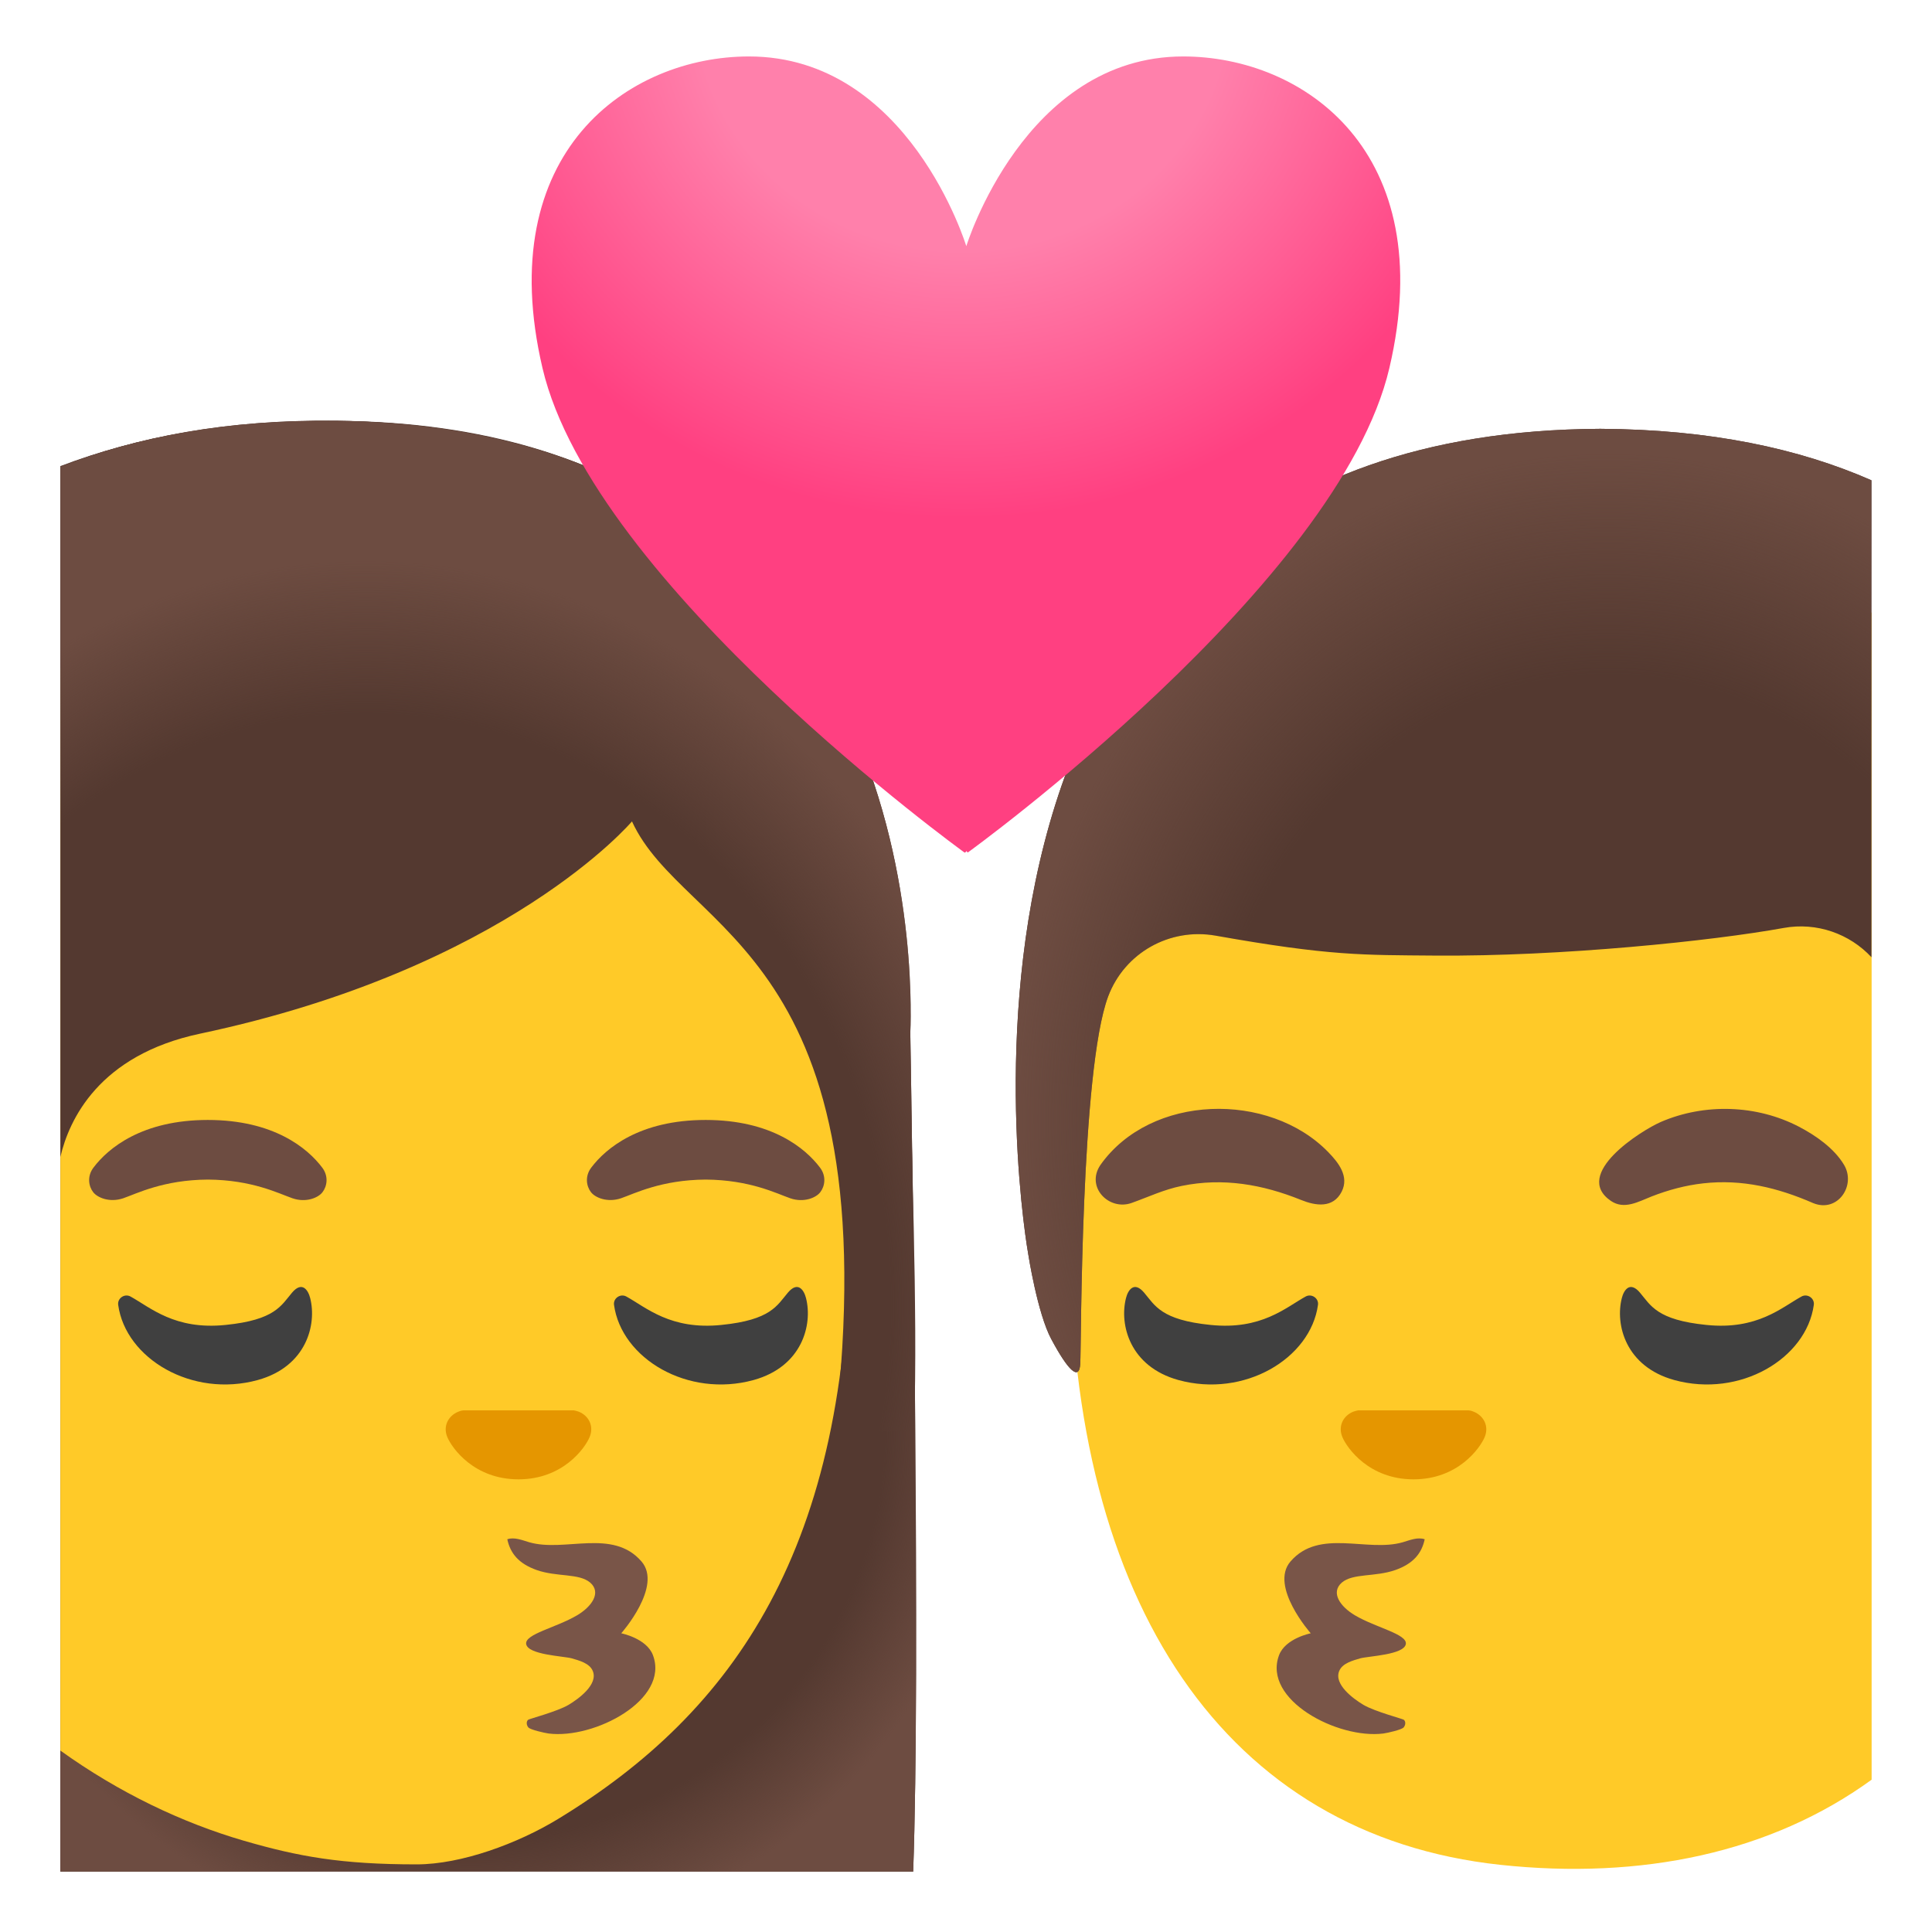
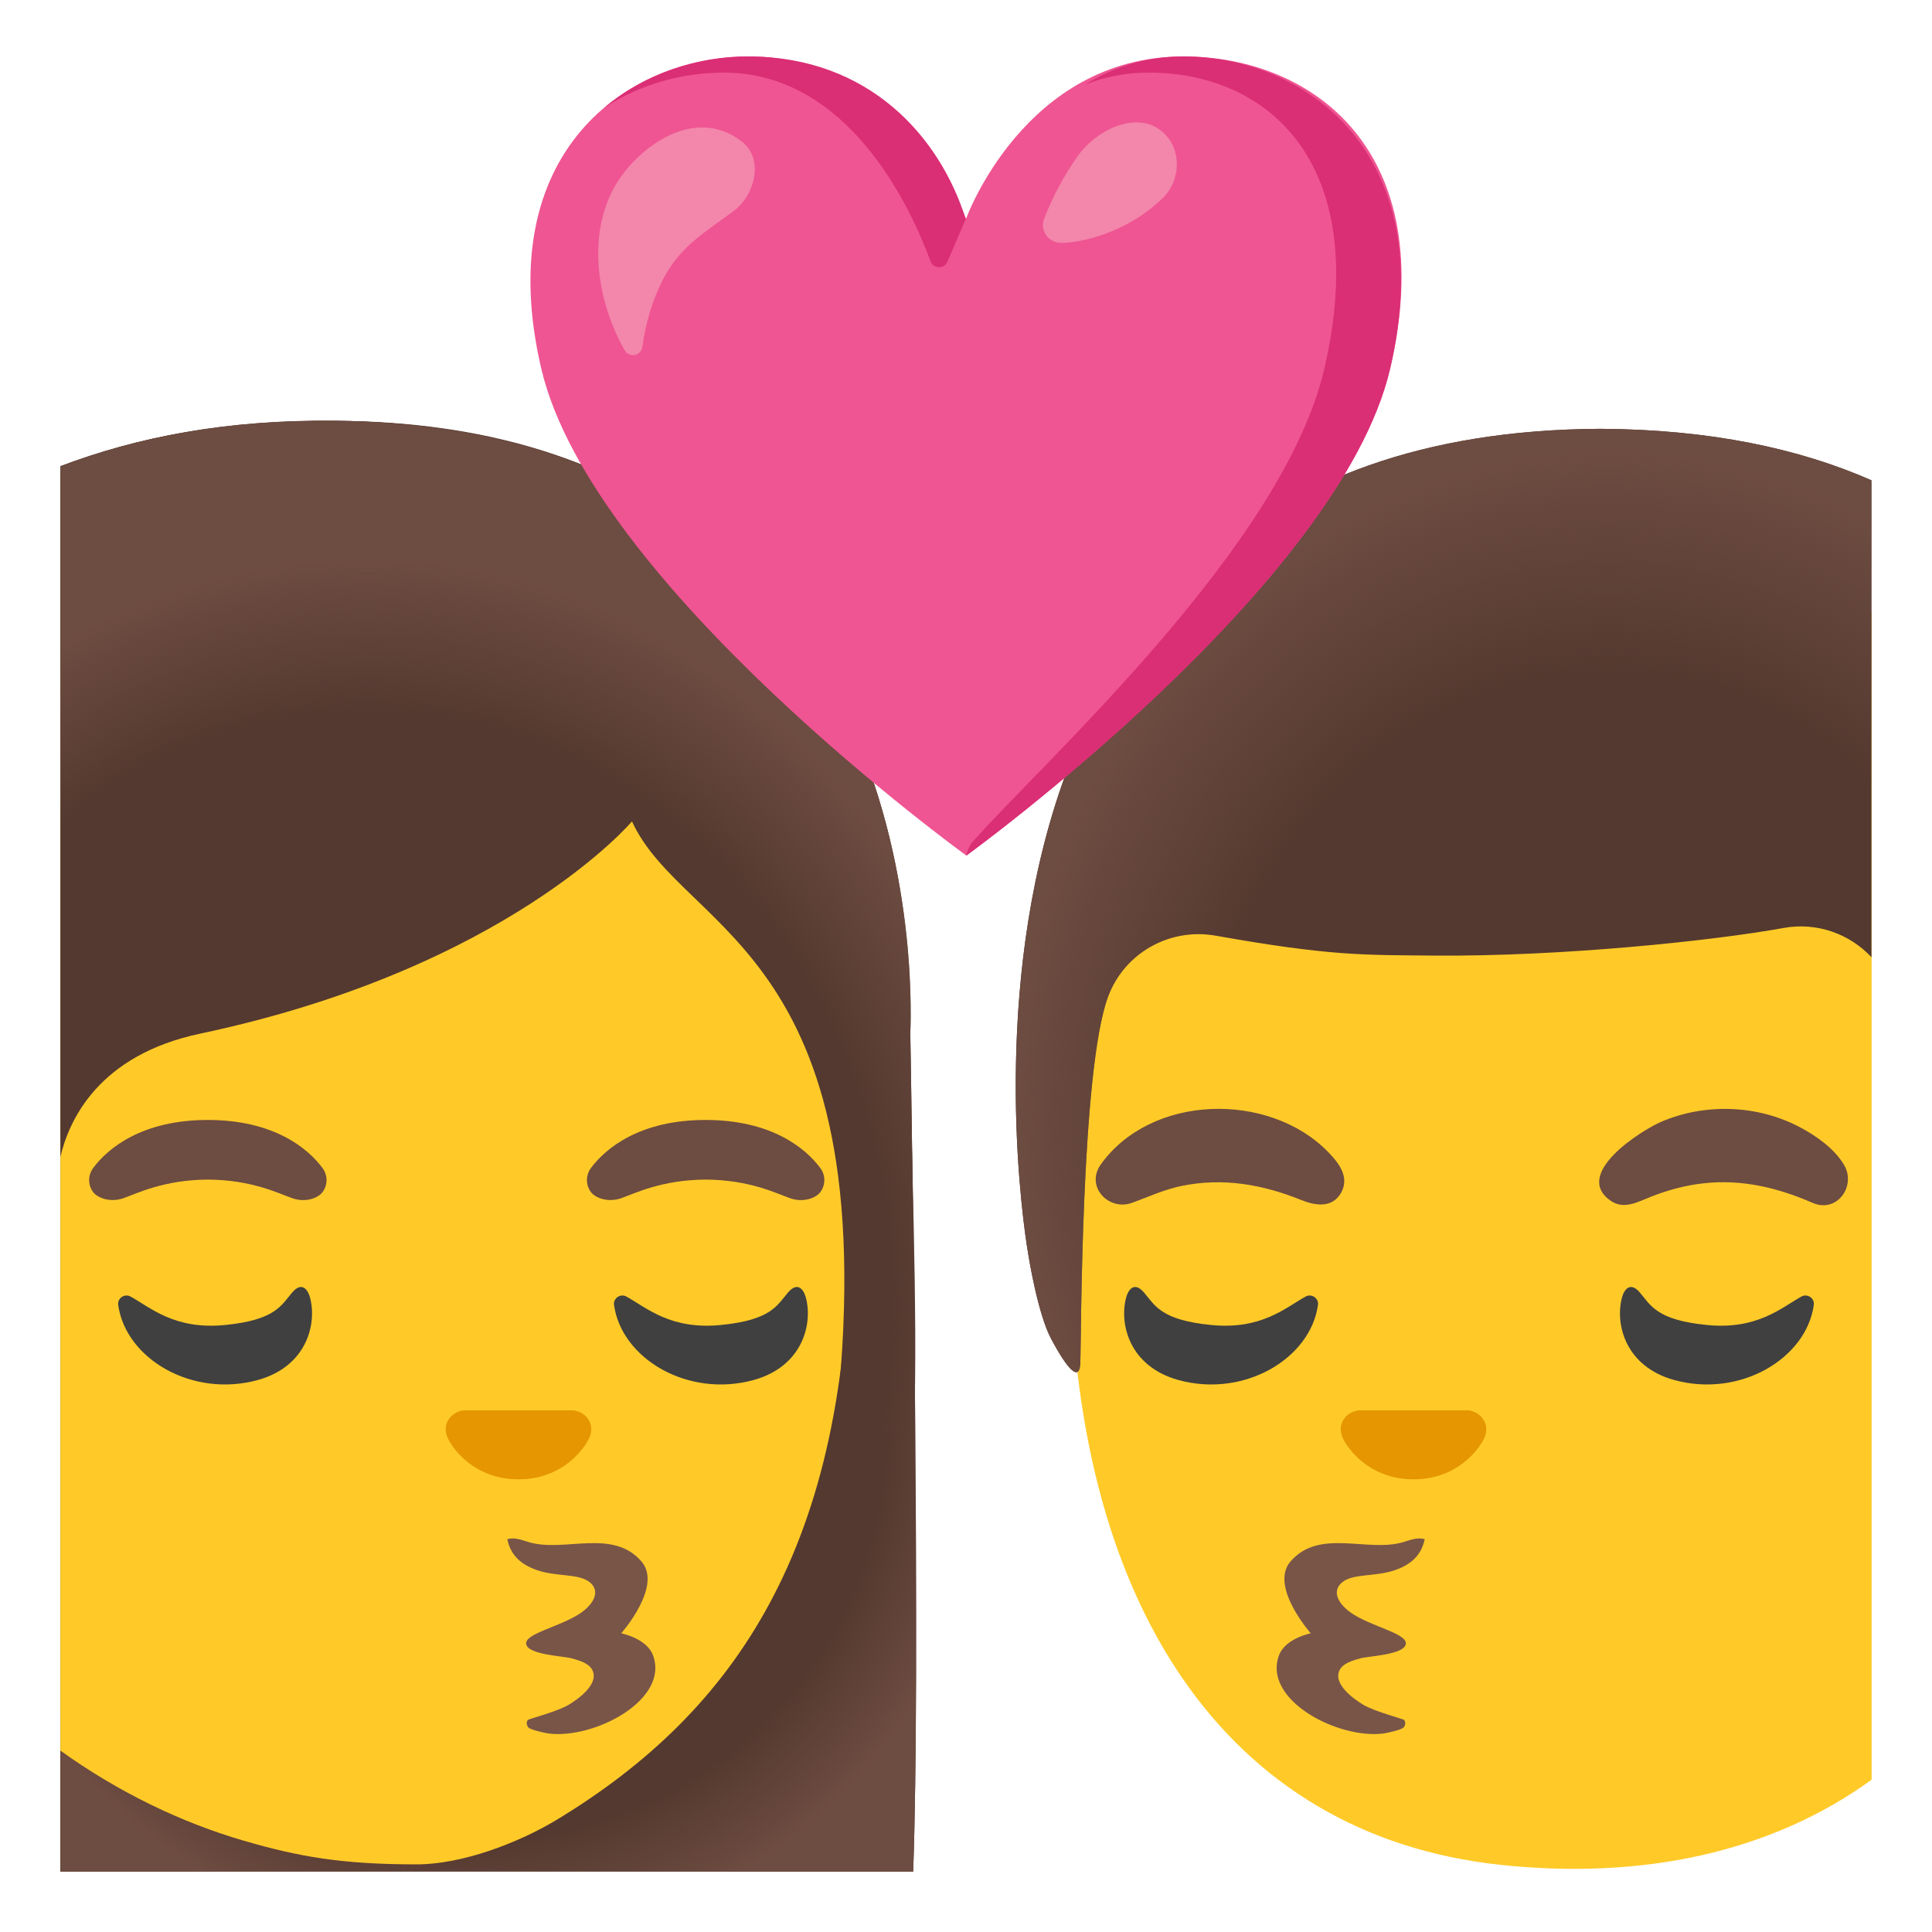
<svg xmlns="http://www.w3.org/2000/svg" viewBox="0 0 128 128" width="512px" height="512px">
  <path d="M60.5 124c.48-13.19-.05-47.32-.19-55.55 0-.63 1.68-40.31-37.99-40.57-7.24-.05-13.27 1.08-18.32 3V124h56.5z" fill="#543930" />
  <radialGradient id="a" cx="31.227" cy="94.518" r="34.51" gradientTransform="matrix(1 0 0 .9979 0 .194)" gradientUnits="userSpaceOnUse">
    <stop offset=".794" stop-color="#6d4c41" stop-opacity="0" />
    <stop offset="1" stop-color="#6d4c41" />
  </radialGradient>
  <path d="M60.31 68.45c0-1.77-56.31 38.6-56.31 38.6V124h56.5c.48-13.19-.05-47.32-.19-55.55z" fill="url(#a)" />
  <path d="M21.53 39.45c-6.21 0-12.27 1.59-17.53 4.84v71.69c3.88 2.79 8.08 4.79 12.18 5.98 3.59 1.04 6.42 1.56 11.42 1.56 2.98 0 6.71-1.39 9.36-3 11.72-7.13 19.31-18.02 19.31-39.23 0-28.43-16.7-41.84-34.74-41.84z" fill="#ffca28" />
  <g fill="#6d4c41">
    <path d="M21.35 77.36c-.97-1.29-3.22-3.16-7.58-3.16s-6.61 1.87-7.58 3.16c-.43.57-.32 1.23-.02 1.62.28.37 1.09.71 1.99.41.9-.31 2.66-1.22 5.61-1.24 2.95.02 4.71.93 5.61 1.24.9.31 1.72-.04 1.99-.41.3-.39.41-1.05-.02-1.62zM54.33 77.36c-.97-1.29-3.22-3.16-7.58-3.16s-6.61 1.87-7.58 3.16c-.43.57-.32 1.23-.02 1.62.28.37 1.09.71 1.99.41.9-.31 2.66-1.22 5.61-1.24 2.95.02 4.71.93 5.61 1.24.9.31 1.72-.04 1.99-.41.3-.39.41-1.05-.02-1.62z" />
  </g>
  <g fill="#404040">
    <path d="M19.35 85.64c.67-.79 1.07-.16 1.2.36.45 1.76-.25 4.54-3.47 5.43-4.36 1.2-8.76-1.42-9.25-4.98-.06-.44.43-.77.82-.55 1.31.72 2.93 2.23 6.3 1.88 3.28-.33 3.68-1.29 4.4-2.14zM52.2 85.64c.67-.79 1.07-.16 1.2.36.45 1.76-.25 4.54-3.47 5.43-4.36 1.2-8.76-1.42-9.25-4.98-.06-.44.43-.77.82-.55 1.31.72 2.93 2.23 6.3 1.88 3.28-.33 3.68-1.29 4.4-2.14z" />
  </g>
  <path d="M36.35 114.85c3.02.38 8.02-2.23 6.91-5.19-.42-1.12-2.1-1.45-2.1-1.45s2.76-3.12 1.34-4.76c-1.91-2.21-5.07-.59-7.43-1.27-.48-.14-.99-.36-1.46-.2.2.94.76 1.62 1.95 2.04 1.34.47 2.8.2 3.54.83.76.66.11 1.59-.87 2.17-1.39.82-3.47 1.24-3.37 1.9.11.72 2.49.8 3.02.95.48.14 1.18.32 1.39.83.38.89-.93 1.85-1.6 2.25-.74.44-2.61.93-2.68.99-.14.12-.11.37.02.51.13.15 1.05.36 1.34.4z" fill="#795548" />
  <path d="M38.35 93.53c-.11-.04-.22-.07-.33-.09h-7.33c-.11.01-.22.04-.33.09-.66.27-1.03.96-.72 1.69.31.73 1.77 2.79 4.71 2.79s4.4-2.06 4.71-2.79c.31-.73-.05-1.42-.71-1.69z" fill="#e59600" />
  <g>
    <path d="M60.31 68.45c0-.63 2.36-40.02-37.99-40.57-7.23-.1-13.27 1.06-18.32 3.04v45.73c.57-2.44 2.53-6.75 9.27-8.17 20.37-4.31 28.6-14.06 28.6-14.06 3.45 7.53 17.17 8.56 13.43 40.48 0 0 5.26-.08 5.26-.14.27-8.7-.25-18.23-.25-26.31z" fill="#543930" />
    <radialGradient id="b" cx="24.256" cy="86.497" r="43.747" gradientTransform="matrix(1 0 0 1.1286 0 -11.122)" gradientUnits="userSpaceOnUse">
      <stop offset=".794" stop-color="#6d4c41" stop-opacity="0" />
      <stop offset="1" stop-color="#6d4c41" />
    </radialGradient>
    <path d="M60.31 68.45c0-.63 2.36-40.02-37.99-40.57-7.23-.1-13.27 1.06-18.32 3.04v45.73c.57-2.44 2.53-6.75 9.27-8.17 20.37-4.31 28.6-14.06 28.6-14.06 3.45 7.53 17.17 8.56 13.43 40.48 0 0 5.26-.08 5.26-.14.27-8.7-.25-18.23-.25-26.31z" fill="url(#b)" />
  </g>
  <g>
    <path d="M102.27 34.74c-27.05 0-31.37 19.51-31.37 47.59 0 23.97 10.35 39.27 28.5 41.22 9.35 1 17.91-.79 24.6-5.64V40.6c-5.31-3.77-12.38-5.86-21.73-5.86z" fill="#ffca28" />
    <g fill="#6d4c41">
      <path d="M72.9 77.19c3.34-4.73 11.18-4.89 15.1-.86.68.7 1.4 1.61.89 2.62-.57 1.12-1.73.94-2.69.55-2.55-1.03-5.17-1.49-7.91-.93-1.18.24-2.2.73-3.32 1.13-1.5.53-3.05-1.05-2.07-2.51zM120.13 79.71c-2.34-1.02-4.71-1.6-7.29-1.31-1.17.13-2.32.44-3.42.87-.87.34-1.81.9-2.7.29-2.57-1.77 1.99-4.65 3.32-5.23 2.9-1.25 6.35-1.14 9.15.32 1.11.58 2.32 1.42 2.98 2.52.82 1.37-.42 3.2-2.04 2.54z" />
    </g>
    <g fill="#404040">
      <path d="M108.65 85.64c-.67-.79-1.07-.16-1.2.36-.45 1.76.25 4.54 3.47 5.43 4.36 1.2 8.76-1.42 9.25-4.98.06-.44-.43-.77-.82-.55-1.31.72-2.93 2.23-6.3 1.88-3.28-.33-3.68-1.29-4.4-2.14zM75.8 85.64c-.67-.79-1.07-.16-1.2.36-.45 1.76.25 4.54 3.47 5.43 4.36 1.2 8.76-1.42 9.25-4.98.06-.44-.43-.77-.82-.55-1.31.72-2.93 2.23-6.3 1.88-3.28-.33-3.68-1.29-4.4-2.14z" />
    </g>
    <path d="M91.65 114.85c-3.02.38-8.02-2.23-6.91-5.19.42-1.12 2.1-1.45 2.1-1.45s-2.76-3.12-1.34-4.76c1.91-2.21 5.07-.59 7.43-1.27.48-.14.99-.36 1.46-.2-.2.94-.76 1.62-1.95 2.04-1.34.47-2.8.2-3.54.83-.76.66-.11 1.59.87 2.17 1.39.82 3.47 1.24 3.37 1.9-.11.72-2.49.8-3.02.95-.48.14-1.18.32-1.39.83-.38.89.93 1.85 1.6 2.25.74.44 2.61.93 2.68.99.14.12.11.37-.02.51-.13.15-1.05.36-1.34.4z" fill="#795548" />
    <path d="M89.65 93.53c.11-.04.22-.07.33-.09h7.33c.11.01.22.04.33.09.66.27 1.03.96.72 1.69-.31.73-1.77 2.79-4.71 2.79s-4.4-2.06-4.71-2.79c-.31-.73.05-1.42.71-1.69z" fill="#e59600" />
    <path d="M106.04 28.41H106c-47.64.25-37.88 54.66-37.88 54.66s.61 3.94 1.53 5.65c1.1 2.06 1.85 2.81 1.92 1.64.07-1.16.01-19.44 1.85-24.35 1.09-2.89 4.08-4.56 7.12-4.02 7.58 1.35 9.78 1.28 14.5 1.32 8.41.07 18.46-.98 23.13-1.83 2.2-.4 4.38.39 5.82 1.94v-31.6c-4.78-2.1-10.68-3.37-17.95-3.41z" fill="#543930" />
    <radialGradient id="c" cx="106.704" cy="74.359" r="39.619" gradientTransform="matrix(.9998 -.0217 .0243 1.1197 -1.78 -6.584)" gradientUnits="userSpaceOnUse">
      <stop offset=".668" stop-color="#6d4c41" stop-opacity="0" />
      <stop offset="1" stop-color="#6d4c41" />
    </radialGradient>
    <path d="M106.04 28.41H106c-47.64.25-37.88 54.66-37.88 54.66s.61 3.94 1.53 5.65c1.1 2.06 1.85 2.81 1.92 1.64.07-1.16.01-19.44 1.85-24.35 1.09-2.89 4.08-4.56 7.12-4.02 7.58 1.35 10.91 1.32 15.63 1.25 9.75-.13 17.32-.91 21.99-1.76 2.2-.4 4.38.39 5.82 1.94v-31.6c-4.77-2.1-10.67-3.37-17.94-3.41z" fill="url(#c)" />
  </g>
-   <radialGradient id="d" cx="61.589" cy="6.895" r="36.798" gradientTransform="matrix(.9985 0 0 .9337 2.266 -6.362)" gradientUnits="userSpaceOnUse">
-     <stop offset=".481" stop-color="#ff80ab" />
-     <stop offset=".998" stop-color="#ff4081" />
-   </radialGradient>
-   <path d="M78.39 3.74c-10.51 0-14.37 12.57-14.37 12.57S60.21 3.74 49.62 3.74c-7.96 0-17.03 6.31-13.68 20.64 3.35 14.33 27.97 32.11 27.97 32.11s.13-.05.13-.13c0 .08.08.12.08.12s24.58-17.77 27.93-32.1c3.36-14.34-5.7-20.64-13.66-20.64z" fill="url(#d)" />
+   <g>
+     <path d="M78.41 3.74C67.87 3.74 64 14.5 64 14.5S60.18 3.74 49.57 3.74c-7.97 0-17.07 6.32-13.71 20.68 3.36 14.36 28.16 32.26 28.16 32.26s24.72-17.9 28.08-32.26c3.36-14.36-5.08-20.68-13.69-20.68z" fill="#ef5592" />
+     <g fill="#da2e75">
+       <path d="M47.94 4.81c8.27 0 12.38 8.89 13.71 12.5.19.51.91.53 1.12.03l1.21-2.83c-1.71-5.45-6.4-10.77-14.41-10.77-3.32 0-6.82 1.1-9.55 3.41 2.4-1.59 5.23-2.34 7.92-2.34zM78.41 3.74c-2.55 0-4.7.74-6.51 1.85 1.27-.49 2.68-.78 4.23-.78 7.8 0 14.77 5.91 11.62 19.58-2.7 11.73-18.5 25.96-23.32 31.39-.31.35-.41.91-.41.91s24.72-17.9 28.08-32.26c3.36-14.37-5.72-20.69-13.69-20.69z" />
+     </g>
+     <path d="M41.4 11.36c1.8-2.25 5.03-4.11 7.76-1.97 1.48 1.16.83 3.54-.49 4.54-1.93 1.46-3.6 2.34-4.77 4.63-.7 1.38-1.13 2.88-1.34 4.42-.08.61-.88.75-1.18.22-2.04-3.6-2.61-8.55.02-11.84zM70.31 16.09c-.85 0-1.44-.82-1.13-1.61a19.31 19.31 0 0 1 2.2-4.11c1.32-1.85 3.82-2.92 5.41-1.81 1.63 1.15 1.42 3.43.27 4.54-2.45 2.39-5.53 2.99-6.75 2.99z" fill="#f386ab" />
+   </g>
</svg>
